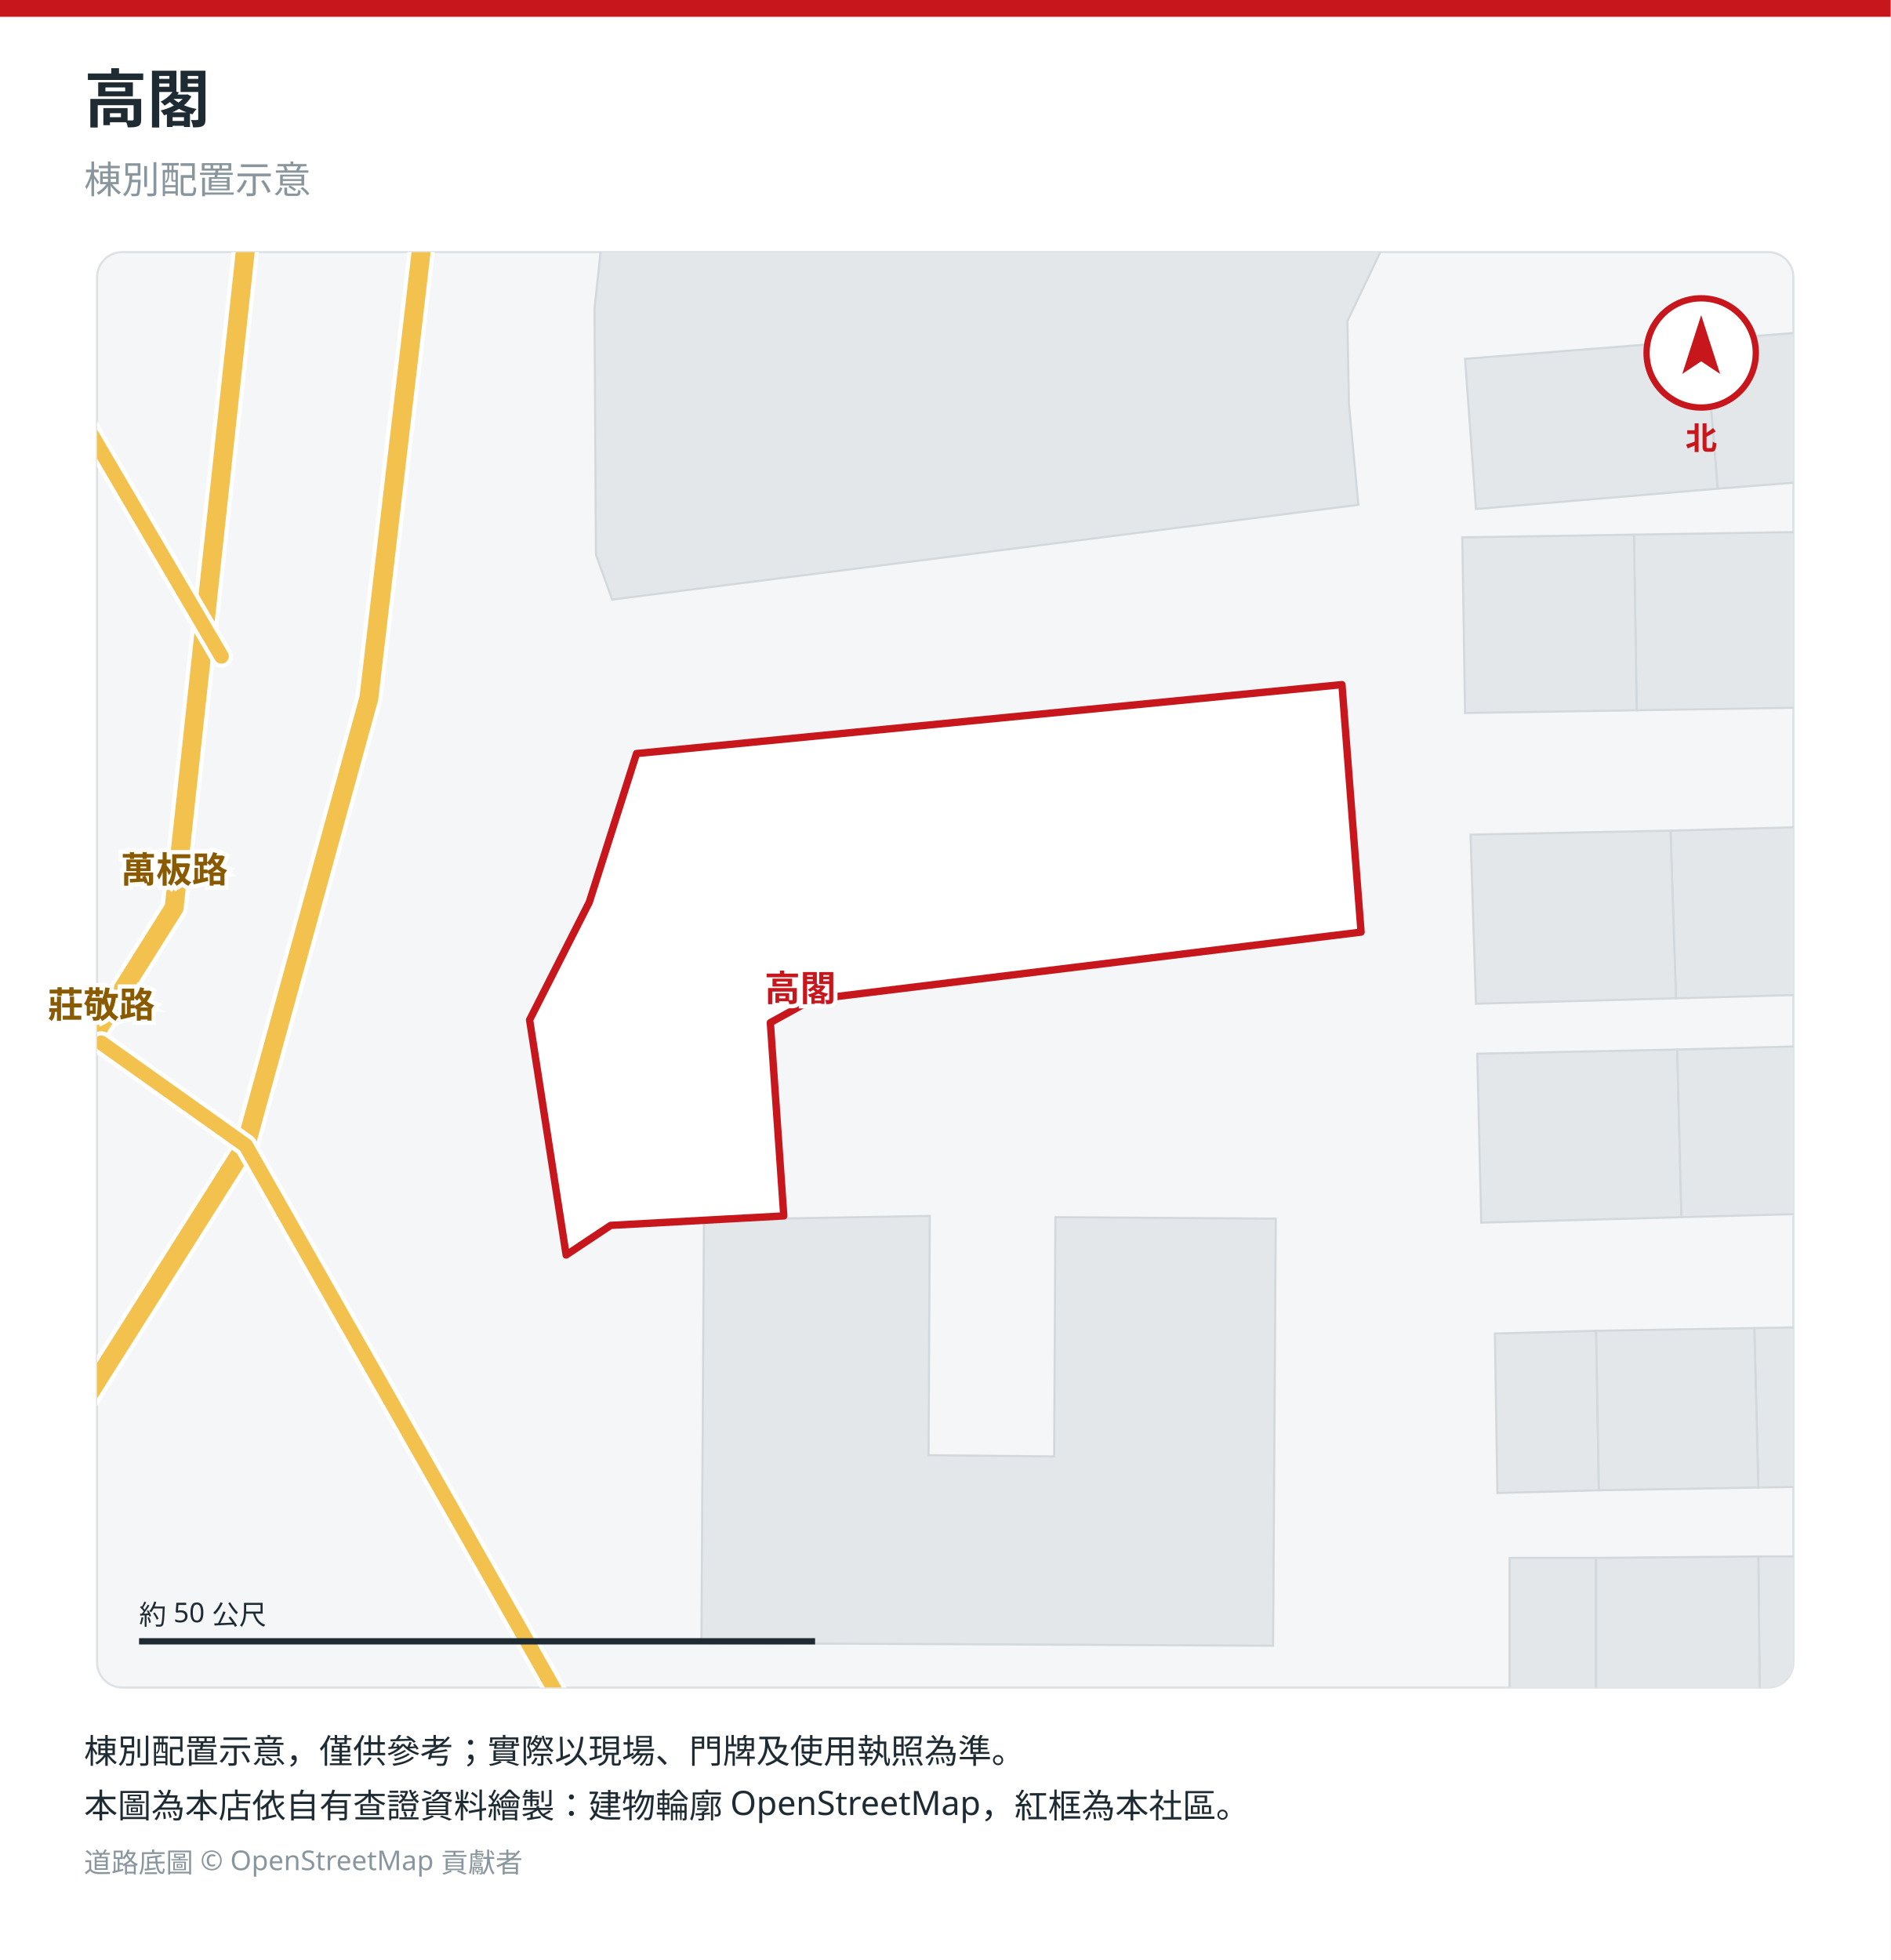
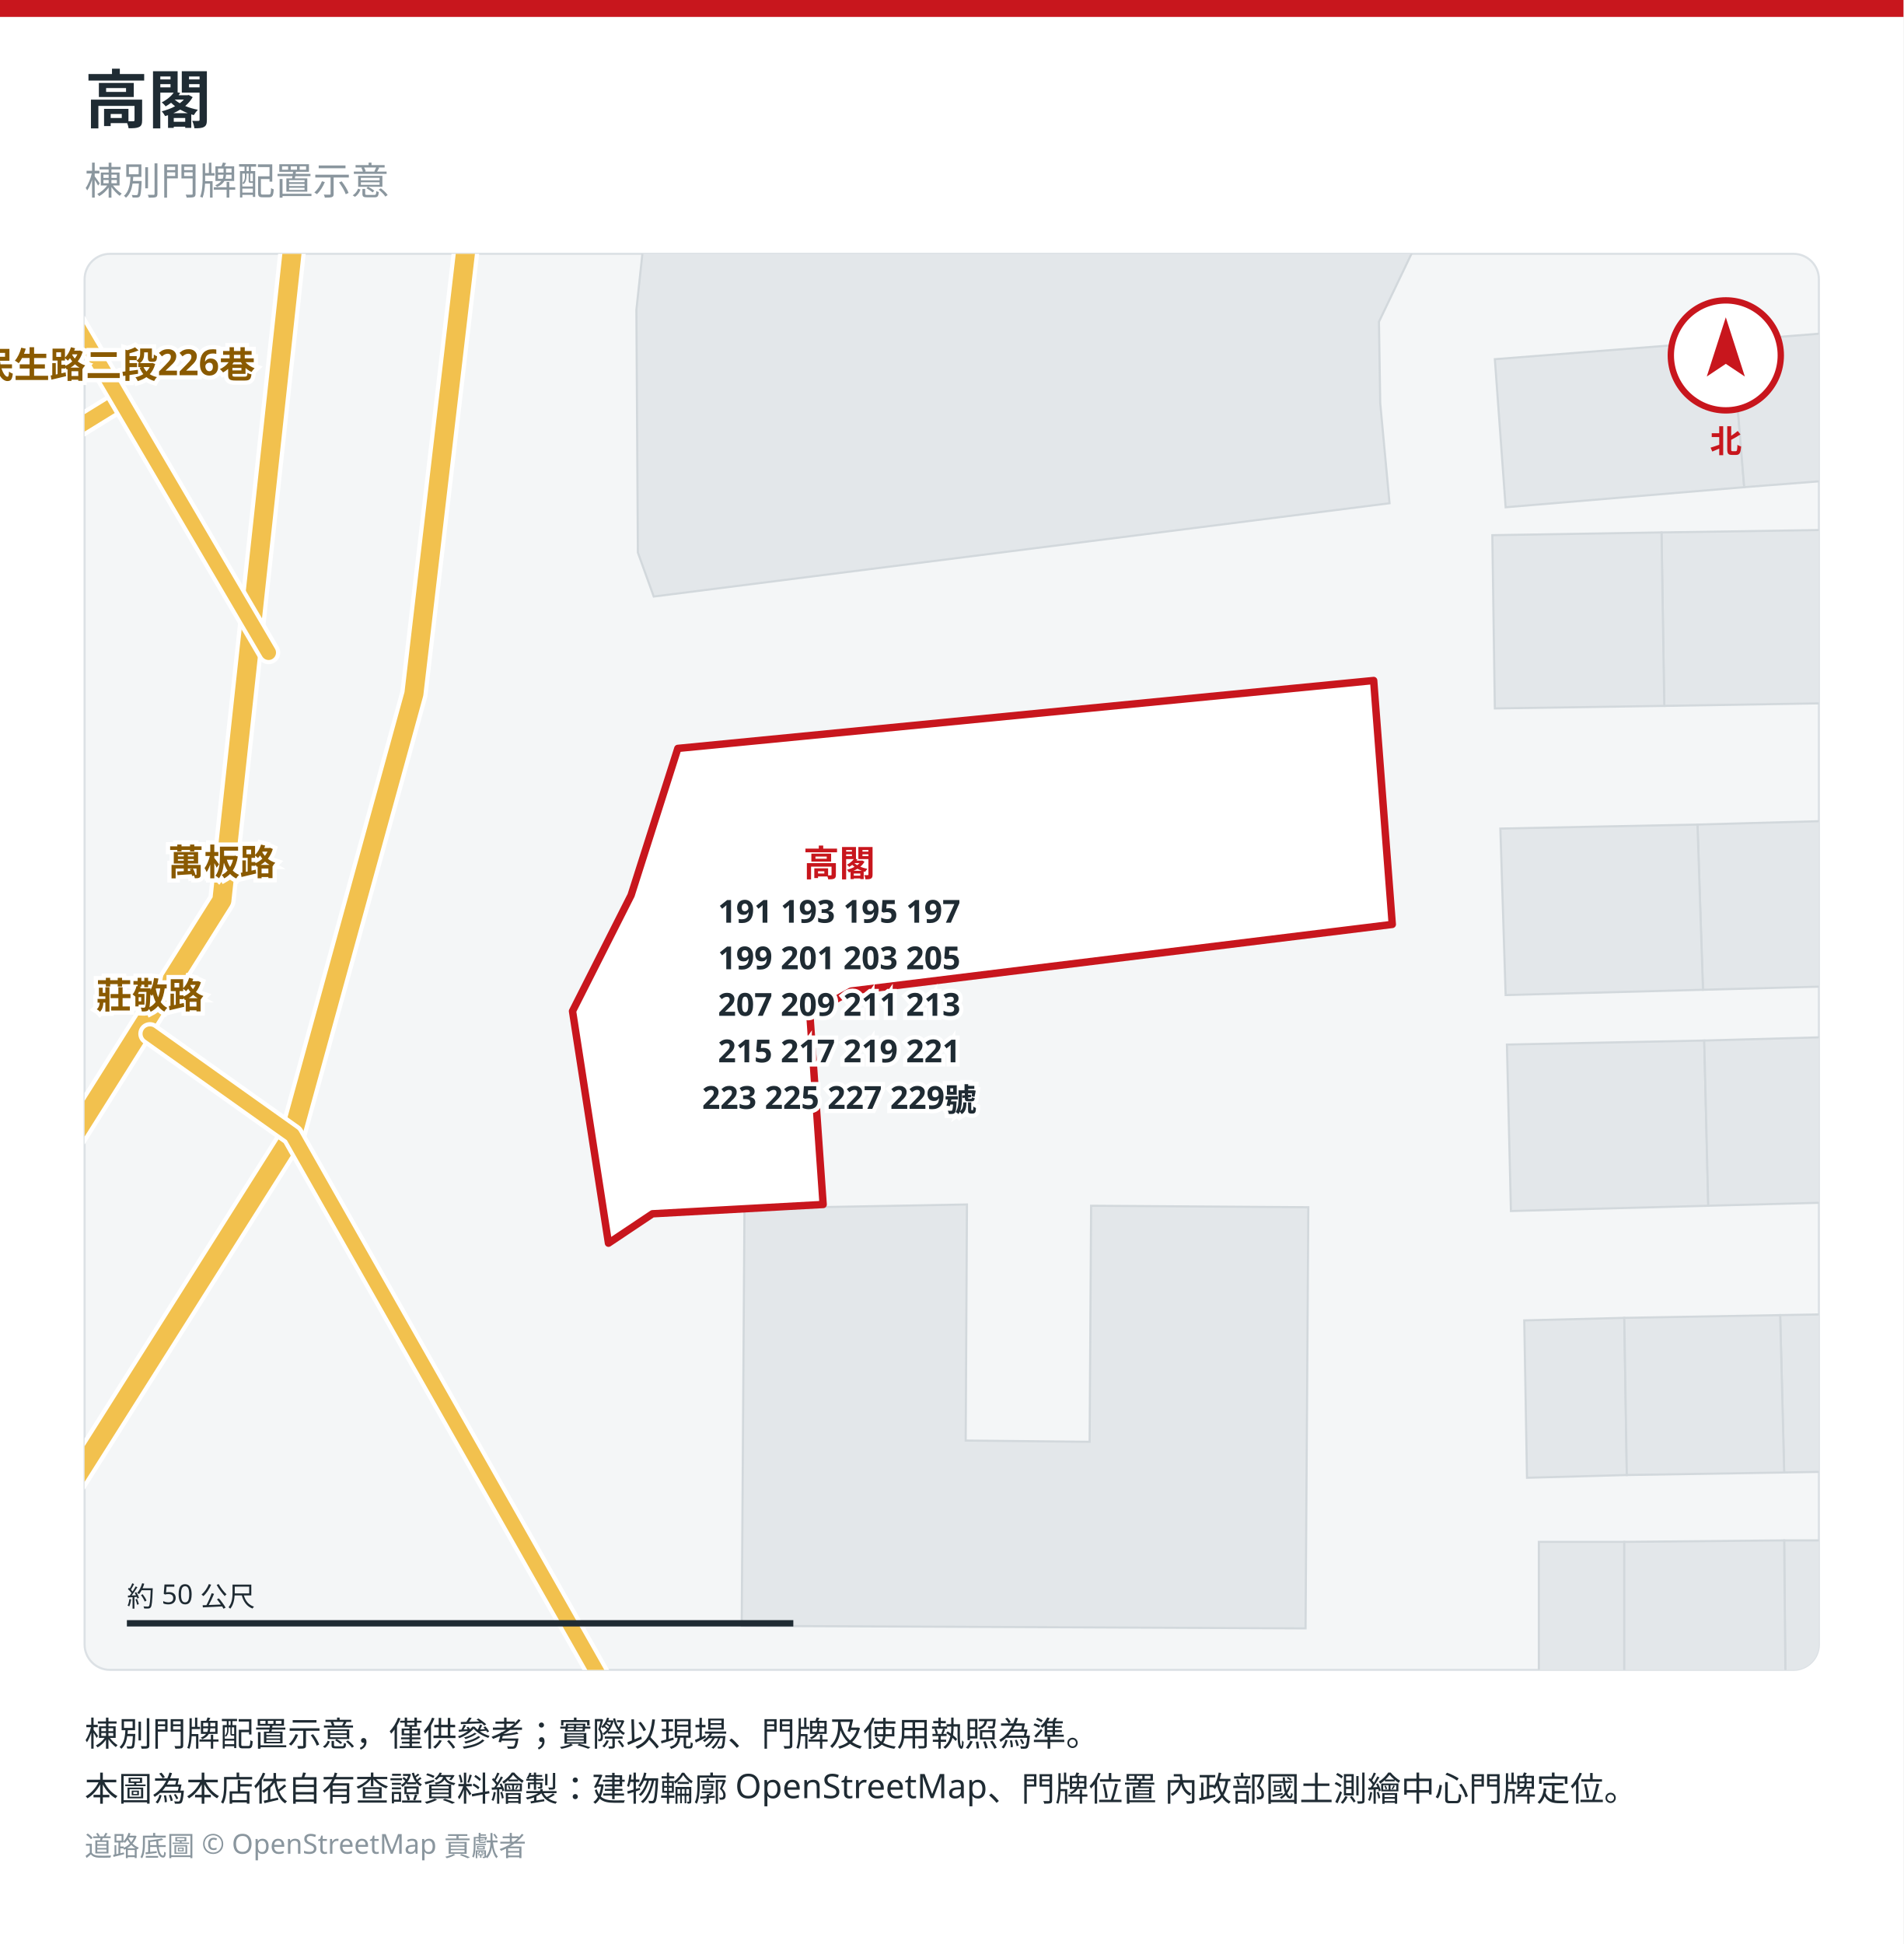
- <svg xmlns="http://www.w3.org/2000/svg" viewBox="0 0 900 933" width="900" height="933" font-family="Noto Sans TC, Microsoft JhengHei, PingFang TC, sans-serif">
+ <svg xmlns="http://www.w3.org/2000/svg" viewBox="0 0 900 919" width="900" height="919" font-family="Noto Sans TC, Microsoft JhengHei, PingFang TC, sans-serif">
  <rect width="100%" height="100%" fill="#FFFFFF" />
  <rect width="100%" height="8" fill="#C8161D" />
  <text x="40" y="58" font-size="30" font-weight="700" fill="#1F2B33">高閣</text>
-   <text x="40" y="92" font-size="18" fill="#8A969E">棟別配置示意</text>
+   <text x="40" y="92" font-size="18" fill="#8A969E">棟別門牌配置示意</text>
  <defs>
    <clipPath id="c">
-       <rect x="46.2" y="120.0" width="807.5" height="683.3" rx="12" />
+       <rect x="40.0" y="120.0" width="820.0" height="669.4" rx="12" />
    </clipPath>
  </defs>
-   <rect x="46.2" y="120.0" width="807.5" height="683.3" rx="12" fill="#F4F6F7" stroke="#DCE1E5" />
+   <rect x="40.0" y="120.0" width="820.0" height="669.4" rx="12" fill="#F4F6F7" stroke="#DCE1E5" />
  <g clip-path="url(#c)">
-     <path d="M334.5,-34.4 L292.7,56.3 L283.0,147.0 L283.7,264.1 L291.4,285.4 L646.6,240.3 L642.1,192.1 L641.4,152.8 L662.0,109.7 Z" fill="#E3E7EA" stroke="#D2D8DC" stroke-width="1" />
-     <path d="M-149.4,295.7 L-20.0,215.2 L-11.0,205.6 L-9.7,192.1 L-12.3,178.6 L-108.8,19.0 L-197.6,77.5 L-157.7,137.4 L-146.1,130.3 L-110.1,179.8 L-130.7,190.8 L-147.4,169.5 L-204.1,208.8 L-179.6,244.8 L-185.4,247.4 L-170.0,272.5 L-165.5,269.3 Z" fill="#E3E7EA" stroke="#D2D8DC" stroke-width="1" />
-     <path d="M333.9,782.1 L335.1,580.7 L442.6,578.8 L442.0,692.7 L501.8,693.3 L502.4,579.4 L607.3,580.1 L606.0,783.4 Z" fill="#E3E7EA" stroke="#D2D8DC" stroke-width="1" />
-     <path d="M858.9,253.2 L940.6,251.9 L941.9,335.6 L860.2,336.8 Z" fill="#E3E7EA" stroke="#D2D8DC" stroke-width="1" />
-     <path d="M777.8,254.5 L858.9,253.2 L860.2,336.8 L779.1,338.1 Z" fill="#E3E7EA" stroke="#D2D8DC" stroke-width="1" />
-     <path d="M696.1,255.8 L777.8,254.5 L779.1,338.1 L697.4,339.4 Z" fill="#E3E7EA" stroke="#D2D8DC" stroke-width="1" />
-     <path d="M817.7,232.6 L702.6,242.3 L697.4,170.8 L811.9,161.8 Z" fill="#E3E7EA" stroke="#D2D8DC" stroke-width="1" />
-     <path d="M932.9,223.6 L817.7,232.6 L811.9,161.8 L927.1,152.8 Z" fill="#E3E7EA" stroke="#D2D8DC" stroke-width="1" />
-     <path d="M1098.3,233.2 L1017.8,235.2 L1015.3,134.8 L1095.0,132.2 Z" fill="#E3E7EA" stroke="#D2D8DC" stroke-width="1" />
-     <path d="M1218.6,222.3 L1108.6,225.5 L1106.6,152.2 L1216.7,149.6 Z" fill="#E3E7EA" stroke="#D2D8DC" stroke-width="1" />
-     <path d="M1120.1,324.6 L1013.3,327.2 L1011.4,251.9 L1117.6,249.3 Z" fill="#E3E7EA" stroke="#D2D8DC" stroke-width="1" />
-     <path d="M1036.5,728.1 L1143.3,724.8 L1145.9,802.7 L1039.1,805.9 Z" fill="#E3E7EA" stroke="#D2D8DC" stroke-width="1" />
-     <path d="M1028.8,624.5 L1135.6,621.2 L1137.5,699.1 L1030.7,702.3 Z" fill="#E3E7EA" stroke="#D2D8DC" stroke-width="1" />
-     <path d="M1017.8,489.3 L1124.6,486.1 L1126.6,564.0 L1019.8,567.2 Z" fill="#E3E7EA" stroke="#D2D8DC" stroke-width="1" />
-     <path d="M1017.2,394.1 L1123.4,390.9 L1125.9,468.7 L1019.1,472.0 Z" fill="#E3E7EA" stroke="#D2D8DC" stroke-width="1" />
-     <path d="M1090.5,980.9 L1141.4,975.1 L1154.2,1082.6 L1103.4,1088.4 Z" fill="#E3E7EA" stroke="#D2D8DC" stroke-width="1" />
-     <path d="M998.5,1060.1 L990.2,993.1 L1090.5,980.9 L1103.4,1088.4 L1061.6,1093.5 L1056.4,1053.0 Z" fill="#E3E7EA" stroke="#D2D8DC" stroke-width="1" />
-     <path d="M878.9,1006.0 L990.2,993.1 L998.5,1060.1 L887.2,1072.9 Z" fill="#E3E7EA" stroke="#D2D8DC" stroke-width="1" />
-     <path d="M788.8,1085.2 L780.4,1018.2 L878.9,1006.0 L887.2,1072.9 Z" fill="#E3E7EA" stroke="#D2D8DC" stroke-width="1" />
-     <path d="M663.9,1002.2 L734.1,995.7 L744.4,1099.3 L674.2,1106.4 Z" fill="#E3E7EA" stroke="#D2D8DC" stroke-width="1" />
-     <path d="M658.8,945.5 L728.3,938.5 L734.1,995.7 L663.9,1002.2 Z" fill="#E3E7EA" stroke="#D2D8DC" stroke-width="1" />
-     <path d="M955.4,915.3 L1057.7,905.6 L1063.5,973.2 L961.2,982.9 Z" fill="#E3E7EA" stroke="#D2D8DC" stroke-width="1" />
-     <path d="M853.1,924.9 L955.4,915.3 L961.2,982.9 L859.5,992.5 Z" fill="#E3E7EA" stroke="#D2D8DC" stroke-width="1" />
-     <path d="M750.8,934.0 L853.1,924.9 L859.5,992.5 L757.2,1001.5 Z" fill="#E3E7EA" stroke="#D2D8DC" stroke-width="1" />
-     <path d="M759.8,741.6 L759.8,809.8 L718.6,809.8 L718.6,741.6 Z" fill="#E3E7EA" stroke="#D2D8DC" stroke-width="1" />
-     <path d="M914.9,740.9 L992.1,740.3 L992.7,809.1 L914.9,809.1 Z" fill="#E3E7EA" stroke="#D2D8DC" stroke-width="1" />
-     <path d="M837.0,740.9 L914.9,740.9 L914.9,809.1 L837.7,809.8 Z" fill="#E3E7EA" stroke="#D2D8DC" stroke-width="1" />
-     <path d="M759.8,741.6 L837.0,740.9 L837.7,809.8 L759.8,809.8 Z" fill="#E3E7EA" stroke="#D2D8DC" stroke-width="1" />
-     <path d="M759.8,633.5 L761.1,709.4 L712.8,710.7 L711.6,634.8 Z" fill="#E3E7EA" stroke="#D2D8DC" stroke-width="1" />
-     <path d="M911.0,630.9 L986.3,629.6 L988.2,705.5 L912.3,706.8 Z" fill="#E3E7EA" stroke="#D2D8DC" stroke-width="1" />
-     <path d="M835.1,632.2 L911.0,630.9 L912.3,706.8 L837.0,708.1 Z" fill="#E3E7EA" stroke="#D2D8DC" stroke-width="1" />
-     <path d="M759.8,633.5 L835.1,632.2 L837.0,708.1 L761.1,709.4 Z" fill="#E3E7EA" stroke="#D2D8DC" stroke-width="1" />
-     <path d="M703.2,501.6 L798.4,499.6 L800.4,579.4 L705.1,582.0 Z" fill="#E3E7EA" stroke="#D2D8DC" stroke-width="1" />
-     <path d="M893.7,497.1 L988.9,494.5 L990.8,574.3 L895.6,576.8 Z" fill="#E3E7EA" stroke="#D2D8DC" stroke-width="1" />
-     <path d="M798.4,499.6 L893.7,497.1 L895.6,576.8 L800.4,579.4 Z" fill="#E3E7EA" stroke="#D2D8DC" stroke-width="1" />
-     <path d="M891.1,392.8 L986.3,390.2 L988.2,470.0 L893.0,472.6 Z" fill="#E3E7EA" stroke="#D2D8DC" stroke-width="1" />
-     <path d="M795.2,395.4 L891.1,392.8 L893.0,472.6 L797.8,475.2 Z" fill="#E3E7EA" stroke="#D2D8DC" stroke-width="1" />
-     <path d="M700.0,397.3 L795.2,395.4 L797.8,475.2 L702.6,477.8 Z" fill="#E3E7EA" stroke="#D2D8DC" stroke-width="1" />
-     <path d="M860.2,-94.3 L976.0,-94.3 L976.0,-210.1 L860.2,-210.1 Z" fill="#E3E7EA" stroke="#D2D8DC" stroke-width="1" />
-     <path d="M-494.9,4.8 L-503.3,-20.3 L-509.7,-17.7 L-521.9,-51.8 L-576.0,-33.1 L-537.4,76.2 L-514.8,140.6 L-449.2,117.4 L-443.4,132.9 L-391.9,114.9 L-389.4,121.3 L-286.4,85.3 L-290.9,71.1 L-175.1,31.2 L-201.5,-42.8 L-227.9,-118.1 L-297.4,-93.6 L-287.1,-64.7 L-301.9,-58.9 L-290.3,-26.1 L-278.1,-29.9 L-273.5,-17.1 L-267.1,1.6 L-310.2,17.0 L-326.3,22.2 L-330.2,11.9 L-352.0,19.0 L-356.6,6.1 L-404.2,22.2 L-396.4,44.1 L-414.5,50.5 L-466.6,68.5 L-476.2,71.7 L-481.4,56.9 L-474.9,54.4 L-482.7,33.1 L-476.2,31.2 L-487.2,1.6 Z" fill="#E3E7EA" stroke="#D2D8DC" stroke-width="1" />
-     <path d="M2476.5,-681.1 L2101.4,-599.4 L1710.2,-569.8 L889.8,-587.1 L587.4,-546.0 L455.5,-461.0 L346.7,-358.7 L159.5,-97.5 L126.0,34.4 L82.9,432.1 L-133.3,775.7 L-272.3,917.9 L-424.8,1035.0 L-1115.2,1470.6" fill="none" stroke="#FFFFFF" stroke-width="13" stroke-linecap="round" stroke-linejoin="round" />
-     <path d="M2476.5,-681.1 L2101.4,-599.4 L1710.2,-569.8 L889.8,-587.1 L587.4,-546.0 L455.5,-461.0 L346.7,-358.7 L159.5,-97.5 L126.0,34.4 L82.9,432.1 L-133.3,775.7 L-272.3,917.9 L-424.8,1035.0 L-1115.2,1470.6" fill="none" stroke="#F2C14E" stroke-width="9" stroke-linecap="round" stroke-linejoin="round" />
-     <path d="M-1003.9,1543.3 L-322.4,1078.7 L-41.3,795.6 L117.0,545.3 L175.6,332.3 L217.4,-24.8 L309.4,-197.9 L520.5,-427.6 L651.7,-482.9 L840.2,-517.6 L1669.6,-499.0 L2175.4,-537.6 L2516.4,-611.6" fill="none" stroke="#FFFFFF" stroke-width="13" stroke-linecap="round" stroke-linejoin="round" />
-     <path d="M-1003.9,1543.3 L-322.4,1078.7 L-41.3,795.6 L117.0,545.3 L175.6,332.3 L217.4,-24.8 L309.4,-197.9 L520.5,-427.6 L651.7,-482.9 L840.2,-517.6 L1669.6,-499.0 L2175.4,-537.6 L2516.4,-611.6" fill="none" stroke="#F2C14E" stroke-width="9" stroke-linecap="round" stroke-linejoin="round" />
-     <path d="M1712.8,565.9 L1633.0,671.4 L1476.0,787.2 L1320.3,833.6 L510.2,922.4 L398.2,916.6 L310.1,885.7 L117.0,545.3 L48.2,496.4" fill="none" stroke="#FFFFFF" stroke-width="11" stroke-linecap="round" stroke-linejoin="round" />
-     <path d="M1712.8,565.9 L1633.0,671.4 L1476.0,787.2 L1320.3,833.6 L510.2,922.4 L398.2,916.6 L310.1,885.7 L117.0,545.3 L48.2,496.4" fill="none" stroke="#F2C14E" stroke-width="7" stroke-linecap="round" stroke-linejoin="round" />
-     <path d="M32.1,192.1 L-525.1,535.7 L-672.5,488.0" fill="none" stroke="#FFFFFF" stroke-width="11" stroke-linecap="round" stroke-linejoin="round" />
-     <path d="M32.1,192.1 L-525.1,535.7 L-672.5,488.0" fill="none" stroke="#F2C14E" stroke-width="7" stroke-linecap="round" stroke-linejoin="round" />
-     <path d="M1722.4,-4241.2 L-323.1,-1085.2 L-386.2,-948.8 L-406.1,-829.7 L-379.1,-596.8 L-168.0,-154.1 L105.4,312.4" fill="none" stroke="#FFFFFF" stroke-width="11" stroke-linecap="round" stroke-linejoin="round" />
-     <path d="M1722.4,-4241.2 L-323.1,-1085.2 L-386.2,-948.8 L-406.1,-829.7 L-379.1,-596.8 L-168.0,-154.1 L105.4,312.4" fill="none" stroke="#F2C14E" stroke-width="7" stroke-linecap="round" stroke-linejoin="round" />
-     <path d="M126.0,34.4 L76.5,66.6 L-25.8,83.3" fill="none" stroke="#FFFFFF" stroke-width="11" stroke-linecap="round" stroke-linejoin="round" />
-     <path d="M126.0,34.4 L76.5,66.6 L-25.8,83.3" fill="none" stroke="#F2C14E" stroke-width="7" stroke-linecap="round" stroke-linejoin="round" />
-     <path d="M303.0,358.7 L280.5,429.5 L252.1,485.5 L269.5,597.4 L290.7,583.3 L373.1,578.8 L366.7,486.8 L386.6,475.8 L647.9,443.7 L638.8,325.9 Z" fill="#FFFFFF" stroke="#C8161D" stroke-width="3.5" stroke-linejoin="round" />
+     <path d="M351.4,-31.3 L310.4,57.6 L300.9,146.5 L301.6,261.2 L309.1,282.0 L657.0,237.9 L652.6,190.6 L652.0,152.1 L672.2,109.9 Z" fill="#E3E7EA" stroke="#D2D8DC" stroke-width="1" />
+     <path d="M-122.6,292.1 L4.1,213.3 L12.9,203.8 L14.2,190.6 L11.6,177.4 L-82.9,21.0 L-169.9,78.4 L-130.8,137.0 L-119.5,130.1 L-84.2,178.6 L-104.3,189.3 L-120.7,168.5 L-176.2,207.0 L-152.2,242.3 L-157.9,244.8 L-142.8,269.4 L-138.4,266.2 Z" fill="#E3E7EA" stroke="#D2D8DC" stroke-width="1" />
+     <path d="M350.7,768.6 L352.0,571.3 L457.2,569.4 L456.6,681.0 L515.2,681.6 L515.9,570.0 L618.6,570.7 L617.3,769.8 Z" fill="#E3E7EA" stroke="#D2D8DC" stroke-width="1" />
+     <path d="M865.0,250.5 L945.1,249.2 L946.3,331.1 L866.3,332.4 Z" fill="#E3E7EA" stroke="#D2D8DC" stroke-width="1" />
+     <path d="M785.6,251.7 L865.0,250.5 L866.3,332.4 L786.9,333.7 Z" fill="#E3E7EA" stroke="#D2D8DC" stroke-width="1" />
+     <path d="M705.6,253.0 L785.6,251.7 L786.9,333.7 L706.8,334.9 Z" fill="#E3E7EA" stroke="#D2D8DC" stroke-width="1" />
+     <path d="M824.7,230.3 L711.9,239.8 L706.8,169.8 L819.0,161.0 Z" fill="#E3E7EA" stroke="#D2D8DC" stroke-width="1" />
+     <path d="M937.5,221.5 L824.7,230.3 L819.0,161.0 L931.9,152.1 Z" fill="#E3E7EA" stroke="#D2D8DC" stroke-width="1" />
+     <path d="M1099.5,230.9 L1020.7,232.8 L1018.2,134.5 L1096.4,132.0 Z" fill="#E3E7EA" stroke="#D2D8DC" stroke-width="1" />
+     <path d="M1217.4,220.2 L1109.6,223.4 L1107.7,151.5 L1215.5,149.0 Z" fill="#E3E7EA" stroke="#D2D8DC" stroke-width="1" />
+     <path d="M1120.9,320.4 L1016.3,323.0 L1014.4,249.2 L1118.4,246.7 Z" fill="#E3E7EA" stroke="#D2D8DC" stroke-width="1" />
+     <path d="M1039.0,715.6 L1143.6,712.5 L1146.1,788.7 L1041.5,791.9 Z" fill="#E3E7EA" stroke="#D2D8DC" stroke-width="1" />
+     <path d="M1031.4,614.1 L1136.1,611.0 L1138.0,687.3 L1033.3,690.4 Z" fill="#E3E7EA" stroke="#D2D8DC" stroke-width="1" />
+     <path d="M1020.7,481.8 L1125.3,478.6 L1127.2,554.9 L1022.6,558.0 Z" fill="#E3E7EA" stroke="#D2D8DC" stroke-width="1" />
+     <path d="M1020.1,388.5 L1124.1,385.3 L1126.6,461.6 L1022.0,464.8 Z" fill="#E3E7EA" stroke="#D2D8DC" stroke-width="1" />
+     <path d="M1091.9,963.3 L1141.7,957.6 L1154.3,1062.9 L1104.6,1068.6 Z" fill="#E3E7EA" stroke="#D2D8DC" stroke-width="1" />
+     <path d="M1001.8,1040.8 L993.6,975.3 L1091.9,963.3 L1104.6,1068.6 L1063.6,1073.6 L1058.5,1033.9 Z" fill="#E3E7EA" stroke="#D2D8DC" stroke-width="1" />
+     <path d="M884.6,987.9 L993.6,975.3 L1001.8,1040.8 L892.8,1053.5 Z" fill="#E3E7EA" stroke="#D2D8DC" stroke-width="1" />
+     <path d="M796.3,1065.4 L788.1,999.9 L884.6,987.9 L892.8,1053.5 Z" fill="#E3E7EA" stroke="#D2D8DC" stroke-width="1" />
+     <path d="M674.1,984.1 L742.8,977.8 L752.9,1079.3 L684.2,1086.2 Z" fill="#E3E7EA" stroke="#D2D8DC" stroke-width="1" />
+     <path d="M669.0,928.7 L737.1,921.7 L742.8,977.8 L674.1,984.1 Z" fill="#E3E7EA" stroke="#D2D8DC" stroke-width="1" />
+     <path d="M959.6,899.0 L1059.8,889.6 L1065.5,955.8 L965.3,965.2 Z" fill="#E3E7EA" stroke="#D2D8DC" stroke-width="1" />
+     <path d="M859.4,908.5 L959.6,899.0 L965.3,965.2 L865.7,974.7 Z" fill="#E3E7EA" stroke="#D2D8DC" stroke-width="1" />
+     <path d="M759.2,917.3 L859.4,908.5 L865.7,974.7 L765.5,983.5 Z" fill="#E3E7EA" stroke="#D2D8DC" stroke-width="1" />
+     <path d="M768.0,728.9 L768.0,795.7 L727.6,795.7 L727.6,728.9 Z" fill="#E3E7EA" stroke="#D2D8DC" stroke-width="1" />
+     <path d="M919.9,728.2 L995.5,727.6 L996.1,795.0 L919.9,795.0 Z" fill="#E3E7EA" stroke="#D2D8DC" stroke-width="1" />
+     <path d="M843.6,728.2 L919.9,728.2 L919.9,795.0 L844.2,795.7 Z" fill="#E3E7EA" stroke="#D2D8DC" stroke-width="1" />
+     <path d="M768.0,728.9 L843.6,728.2 L844.2,795.7 L768.0,795.7 Z" fill="#E3E7EA" stroke="#D2D8DC" stroke-width="1" />
+     <path d="M768.0,623.0 L769.2,697.3 L722.0,698.6 L720.7,624.2 Z" fill="#E3E7EA" stroke="#D2D8DC" stroke-width="1" />
+     <path d="M916.1,620.4 L989.8,619.2 L991.7,693.6 L917.4,694.8 Z" fill="#E3E7EA" stroke="#D2D8DC" stroke-width="1" />
+     <path d="M841.7,621.7 L916.1,620.4 L917.4,694.8 L843.6,696.1 Z" fill="#E3E7EA" stroke="#D2D8DC" stroke-width="1" />
+     <path d="M768.0,623.0 L841.7,621.7 L843.6,696.1 L769.2,697.3 Z" fill="#E3E7EA" stroke="#D2D8DC" stroke-width="1" />
+     <path d="M712.5,493.8 L805.8,491.9 L807.7,570.0 L714.4,572.5 Z" fill="#E3E7EA" stroke="#D2D8DC" stroke-width="1" />
+     <path d="M899.1,489.3 L992.4,486.8 L994.3,565.0 L901.0,567.5 Z" fill="#E3E7EA" stroke="#D2D8DC" stroke-width="1" />
+     <path d="M805.8,491.9 L899.1,489.3 L901.0,567.5 L807.7,570.0 Z" fill="#E3E7EA" stroke="#D2D8DC" stroke-width="1" />
+     <path d="M896.6,387.2 L989.8,384.7 L991.7,462.9 L898.4,465.4 Z" fill="#E3E7EA" stroke="#D2D8DC" stroke-width="1" />
+     <path d="M802.6,389.8 L896.6,387.2 L898.4,465.4 L805.2,467.9 Z" fill="#E3E7EA" stroke="#D2D8DC" stroke-width="1" />
+     <path d="M709.4,391.7 L802.6,389.8 L805.2,467.9 L711.9,470.4 Z" fill="#E3E7EA" stroke="#D2D8DC" stroke-width="1" />
+     <path d="M866.3,-89.9 L979.8,-89.9 L979.8,-203.3 L866.3,-203.3 Z" fill="#E3E7EA" stroke="#D2D8DC" stroke-width="1" />
+     <path d="M-461.1,7.2 L-469.3,-17.4 L-475.6,-14.9 L-487.5,-48.3 L-540.5,-30.0 L-502.7,77.1 L-480.6,140.2 L-416.3,117.5 L-410.7,132.6 L-360.2,115.0 L-357.7,121.3 L-256.9,86.0 L-261.3,72.1 L-147.8,33.0 L-173.7,-39.5 L-199.5,-113.2 L-267.6,-89.3 L-257.5,-60.9 L-272.0,-55.2 L-260.6,-23.1 L-248.7,-26.9 L-244.3,-14.3 L-238.0,4.0 L-280.2,19.2 L-295.9,24.2 L-299.7,14.1 L-321.2,21.0 L-325.6,8.4 L-372.2,24.2 L-364.6,45.6 L-382.3,51.9 L-433.3,69.6 L-442.8,72.7 L-447.8,58.2 L-441.5,55.7 L-449.1,34.9 L-442.8,33.0 L-453.5,4.0 Z" fill="#E3E7EA" stroke="#D2D8DC" stroke-width="1" />
+     <path d="M2449.6,-664.7 L2082.1,-584.7 L1698.9,-555.7 L895.3,-572.7 L599.1,-532.3 L469.9,-449.1 L363.3,-348.9 L179.9,-93.0 L147.1,36.2 L104.9,425.7 L-106.9,762.3 L-243.0,901.6 L-392.4,1016.3 L-1068.7,1443.0" fill="none" stroke="#FFFFFF" stroke-width="13" stroke-linecap="round" stroke-linejoin="round" />
+     <path d="M2449.6,-664.7 L2082.1,-584.7 L1698.9,-555.7 L895.3,-572.7 L599.1,-532.3 L469.9,-449.1 L363.3,-348.9 L179.9,-93.0 L147.1,36.2 L104.9,425.7 L-106.9,762.3 L-243.0,901.6 L-392.4,1016.3 L-1068.7,1443.0" fill="none" stroke="#F2C14E" stroke-width="9" stroke-linecap="round" stroke-linejoin="round" />
+     <path d="M-959.6,1514.2 L-292.2,1059.1 L-16.7,781.8 L138.3,536.6 L195.7,328.0 L236.6,-21.8 L326.8,-191.4 L533.5,-416.4 L662.1,-470.6 L846.8,-504.6 L1659.2,-486.3 L2154.6,-524.2 L2488.7,-596.6" fill="none" stroke="#FFFFFF" stroke-width="13" stroke-linecap="round" stroke-linejoin="round" />
+     <path d="M-959.6,1514.2 L-292.2,1059.1 L-16.7,781.8 L138.3,536.6 L195.7,328.0 L236.6,-21.8 L326.8,-191.4 L533.5,-416.4 L662.1,-470.6 L846.8,-504.6 L1659.2,-486.3 L2154.6,-524.2 L2488.7,-596.6" fill="none" stroke="#F2C14E" stroke-width="9" stroke-linecap="round" stroke-linejoin="round" />
+     <path d="M1701.4,556.8 L1623.3,660.2 L1469.5,773.6 L1317.0,819.0 L523.4,906.0 L413.8,900.3 L327.4,870.0 L138.3,536.6 L70.9,488.7" fill="none" stroke="#FFFFFF" stroke-width="11" stroke-linecap="round" stroke-linejoin="round" />
+     <path d="M1701.4,556.8 L1623.3,660.2 L1469.5,773.6 L1317.0,819.0 L523.4,906.0 L413.8,900.3 L327.4,870.0 L138.3,536.6 L70.9,488.7" fill="none" stroke="#F2C14E" stroke-width="7" stroke-linecap="round" stroke-linejoin="round" />
+     <path d="M55.1,190.6 L-490.7,527.2 L-635.0,480.5" fill="none" stroke="#FFFFFF" stroke-width="11" stroke-linecap="round" stroke-linejoin="round" />
+     <path d="M55.1,190.6 L-490.7,527.2 L-635.0,480.5" fill="none" stroke="#F2C14E" stroke-width="7" stroke-linecap="round" stroke-linejoin="round" />
+     <path d="M1710.9,-4152.1 L-292.8,-1060.5 L-354.6,-926.9 L-374.1,-810.3 L-347.6,-582.1 L-140.9,-148.5 L127.0,308.5" fill="none" stroke="#FFFFFF" stroke-width="11" stroke-linecap="round" stroke-linejoin="round" />
+     <path d="M1710.9,-4152.1 L-292.8,-1060.5 L-354.6,-926.9 L-374.1,-810.3 L-347.6,-582.1 L-140.9,-148.5 L127.0,308.5" fill="none" stroke="#F2C14E" stroke-width="7" stroke-linecap="round" stroke-linejoin="round" />
+     <path d="M147.1,36.2 L98.6,67.7 L-1.6,84.1" fill="none" stroke="#FFFFFF" stroke-width="11" stroke-linecap="round" stroke-linejoin="round" />
+     <path d="M147.1,36.2 L98.6,67.7 L-1.6,84.1" fill="none" stroke="#F2C14E" stroke-width="7" stroke-linecap="round" stroke-linejoin="round" />
+     <path d="M320.5,353.8 L298.4,423.2 L270.7,478.0 L287.7,587.7 L308.5,573.8 L389.2,569.4 L382.9,479.3 L402.4,468.5 L658.3,437.0 L649.5,321.7 Z" fill="#FFFFFF" stroke="#C8161D" stroke-width="3.5" stroke-linejoin="round" />
  </g>
-   <text x="82.9" y="420.1" font-size="17" font-weight="700" fill="#8A5A00" text-anchor="middle" stroke="#FFFFFF" stroke-width="4" paint-order="stroke">萬板路</text>
-   <text x="48.2" y="484.4" font-size="17" font-weight="700" fill="#8A5A00" text-anchor="middle" stroke="#FFFFFF" stroke-width="4" paint-order="stroke">莊敬路</text>
-   <text x="380.9" y="476.5" font-size="17" font-weight="700" fill="#C8161D" text-anchor="middle" stroke="#FFFFFF" stroke-width="4" paint-order="stroke">高閣</text>
-   <circle cx="809.8" cy="168.0" r="26" fill="#FFFFFF" stroke="#C8161D" stroke-width="3" />
-   <path d="M809.8,150.0 L818.8,178.0 L809.8,172.0 L800.8,178.0 Z" fill="#C8161D" />
-   <text x="809.8" y="214.0" font-size="15" font-weight="700" fill="#C8161D" text-anchor="middle">北</text>
-   <line x1="66.2" y1="781.3" x2="388.0" y2="781.3" stroke="#1F2B33" stroke-width="3" />
-   <text x="66.2" y="773.3" font-size="13" fill="#1F2B33">約 50 公尺</text>
-   <text x="40" y="839.3" font-size="16" fill="#1F2B33">棟別配置示意，僅供參考；實際以現場、門牌及使用執照為準。</text>
-   <text x="40" y="865.3" font-size="16" fill="#1F2B33">本圖為本店依自有查證資料繪製：建物輪廓 OpenStreetMap，紅框為本社區。</text>
-   <text x="40" y="891.3" font-size="13" fill="#8A969E">道路底圖 © OpenStreetMap 貢獻者</text>
+   <text x="104.9" y="413.7" font-size="17" font-weight="700" fill="#8A5A00" text-anchor="middle" stroke="#FFFFFF" stroke-width="4" paint-order="stroke">萬板路</text>
+   <text x="70.9" y="476.7" font-size="17" font-weight="700" fill="#8A5A00" text-anchor="middle" stroke="#FFFFFF" stroke-width="4" paint-order="stroke">莊敬路</text>
+   <text x="55.1" y="178.6" font-size="17" font-weight="700" fill="#8A5A00" text-anchor="middle" stroke="#FFFFFF" stroke-width="4" paint-order="stroke">民生路二段226巷</text>
+   <text x="396.8" y="414.2" font-size="17" font-weight="700" fill="#C8161D" text-anchor="middle" stroke="#FFFFFF" stroke-width="4" paint-order="stroke">高閣</text>
+   <text x="396.8" y="436.2" font-size="15" font-weight="600" fill="#1F2B33" text-anchor="middle" stroke="#FFFFFF" stroke-width="4" paint-order="stroke">191 193 195 197</text>
+   <text x="396.8" y="458.2" font-size="15" font-weight="600" fill="#1F2B33" text-anchor="middle" stroke="#FFFFFF" stroke-width="4" paint-order="stroke">199 201 203 205</text>
+   <text x="396.8" y="480.2" font-size="15" font-weight="600" fill="#1F2B33" text-anchor="middle" stroke="#FFFFFF" stroke-width="4" paint-order="stroke">207 209 211 213</text>
+   <text x="396.8" y="502.2" font-size="15" font-weight="600" fill="#1F2B33" text-anchor="middle" stroke="#FFFFFF" stroke-width="4" paint-order="stroke">215 217 219 221</text>
+   <text x="396.8" y="524.2" font-size="15" font-weight="600" fill="#1F2B33" text-anchor="middle" stroke="#FFFFFF" stroke-width="4" paint-order="stroke">223 225 227 229號</text>
+   <circle cx="816.0" cy="168.0" r="26" fill="#FFFFFF" stroke="#C8161D" stroke-width="3" />
+   <path d="M816.0,150.0 L825.0,178.0 L816.0,172.0 L807.0,178.0 Z" fill="#C8161D" />
+   <text x="816.0" y="214.0" font-size="15" font-weight="700" fill="#C8161D" text-anchor="middle">北</text>
+   <line x1="60.0" y1="767.4" x2="375.1" y2="767.4" stroke="#1F2B33" stroke-width="3" />
+   <text x="60.0" y="759.4" font-size="13" fill="#1F2B33">約 50 公尺</text>
+   <text x="40" y="825.4" font-size="16" fill="#1F2B33">棟別門牌配置示意，僅供參考；實際以現場、門牌及使用執照為準。</text>
+   <text x="40" y="851.4" font-size="16" fill="#1F2B33">本圖為本店依自有查證資料繪製：建物輪廓 OpenStreetMap、門牌位置 內政部國土測繪中心門牌定位。</text>
+   <text x="40" y="877.4" font-size="13" fill="#8A969E">道路底圖 © OpenStreetMap 貢獻者</text>
</svg>
